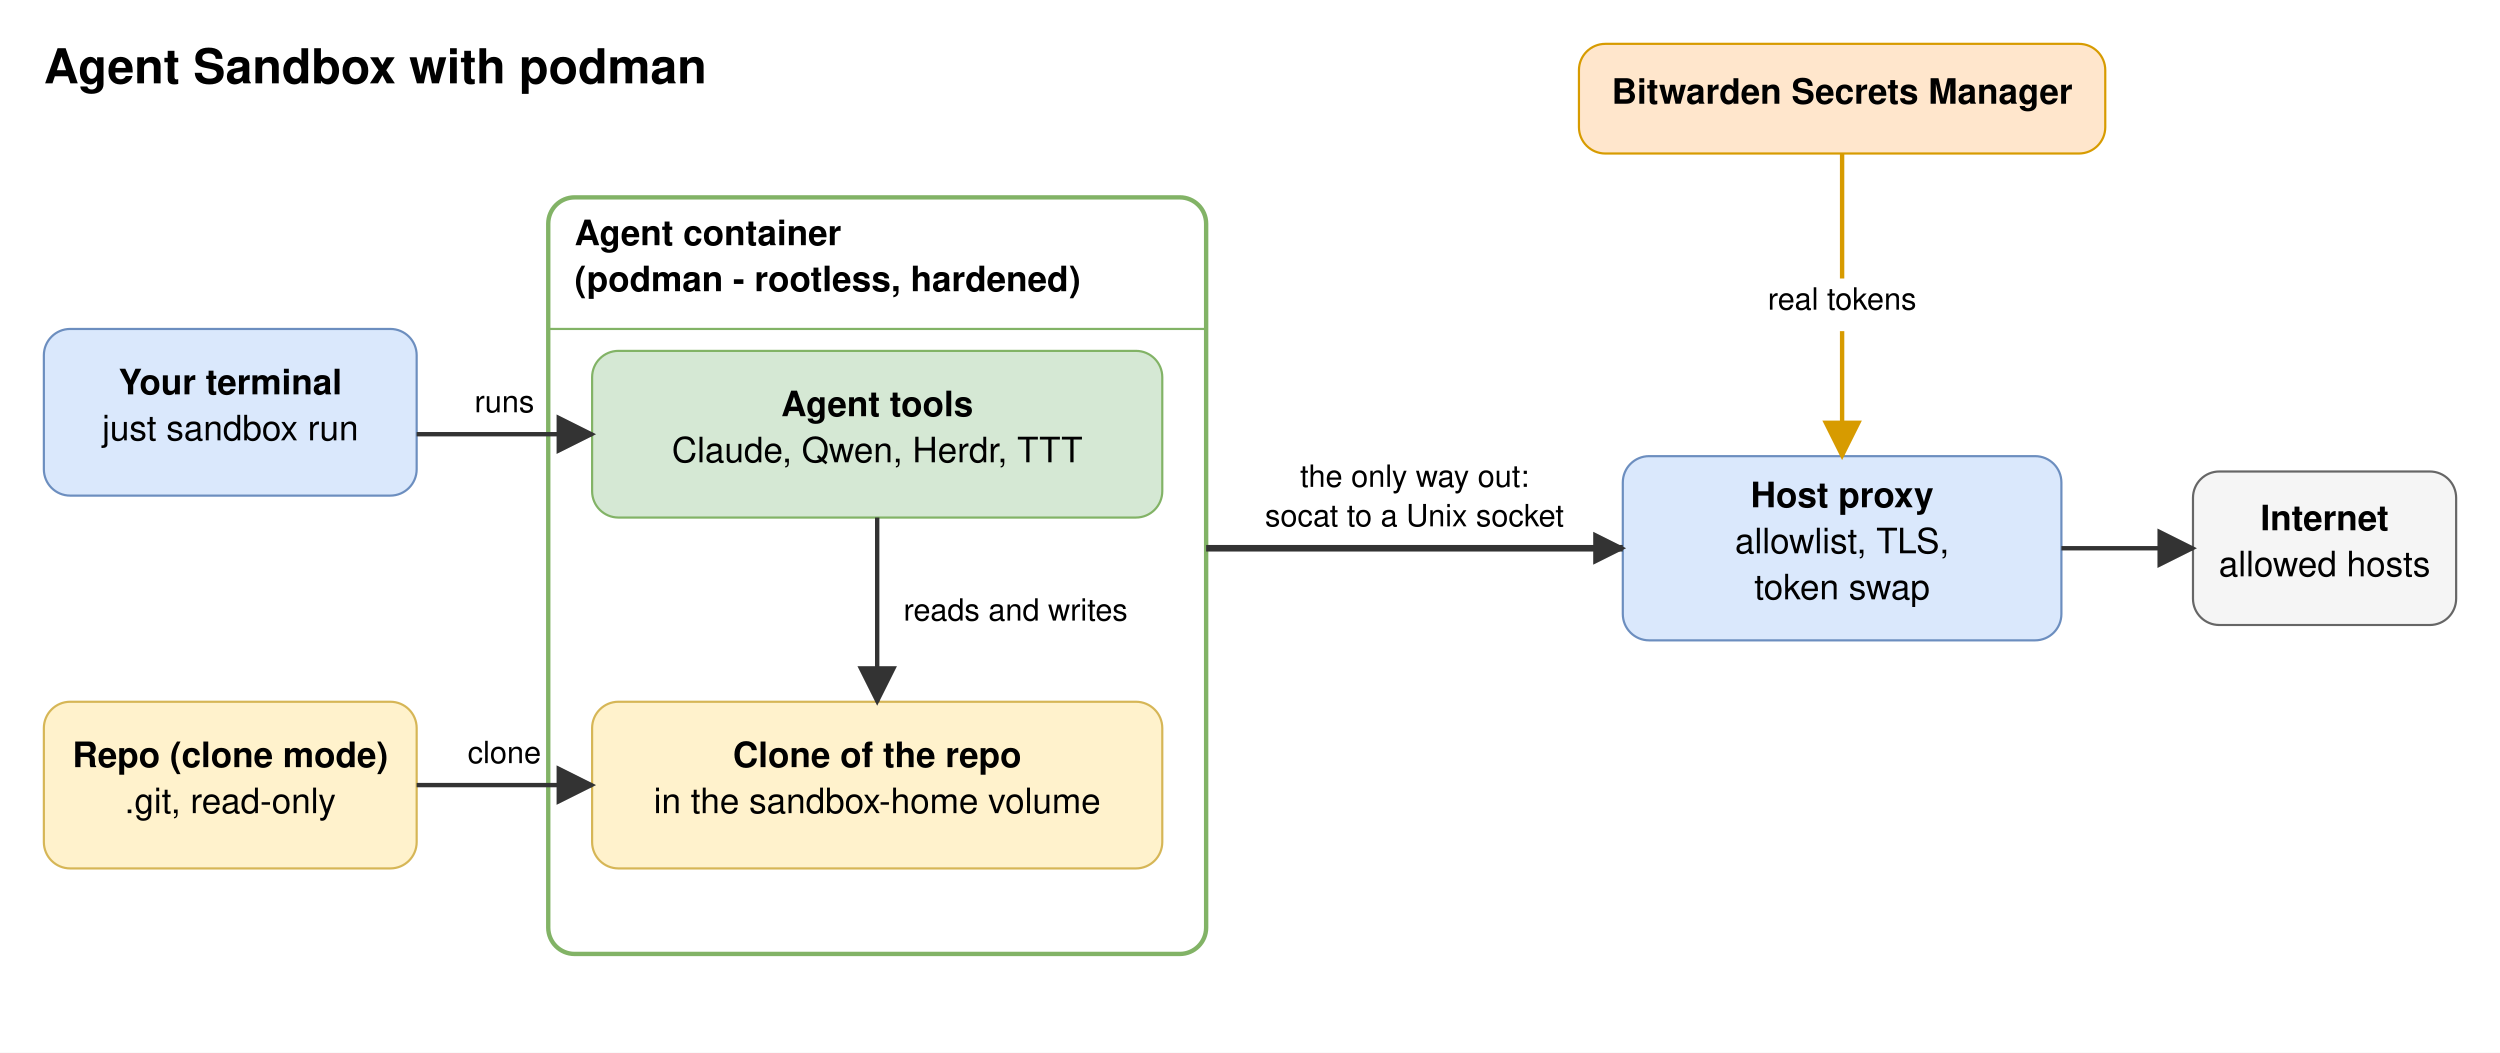
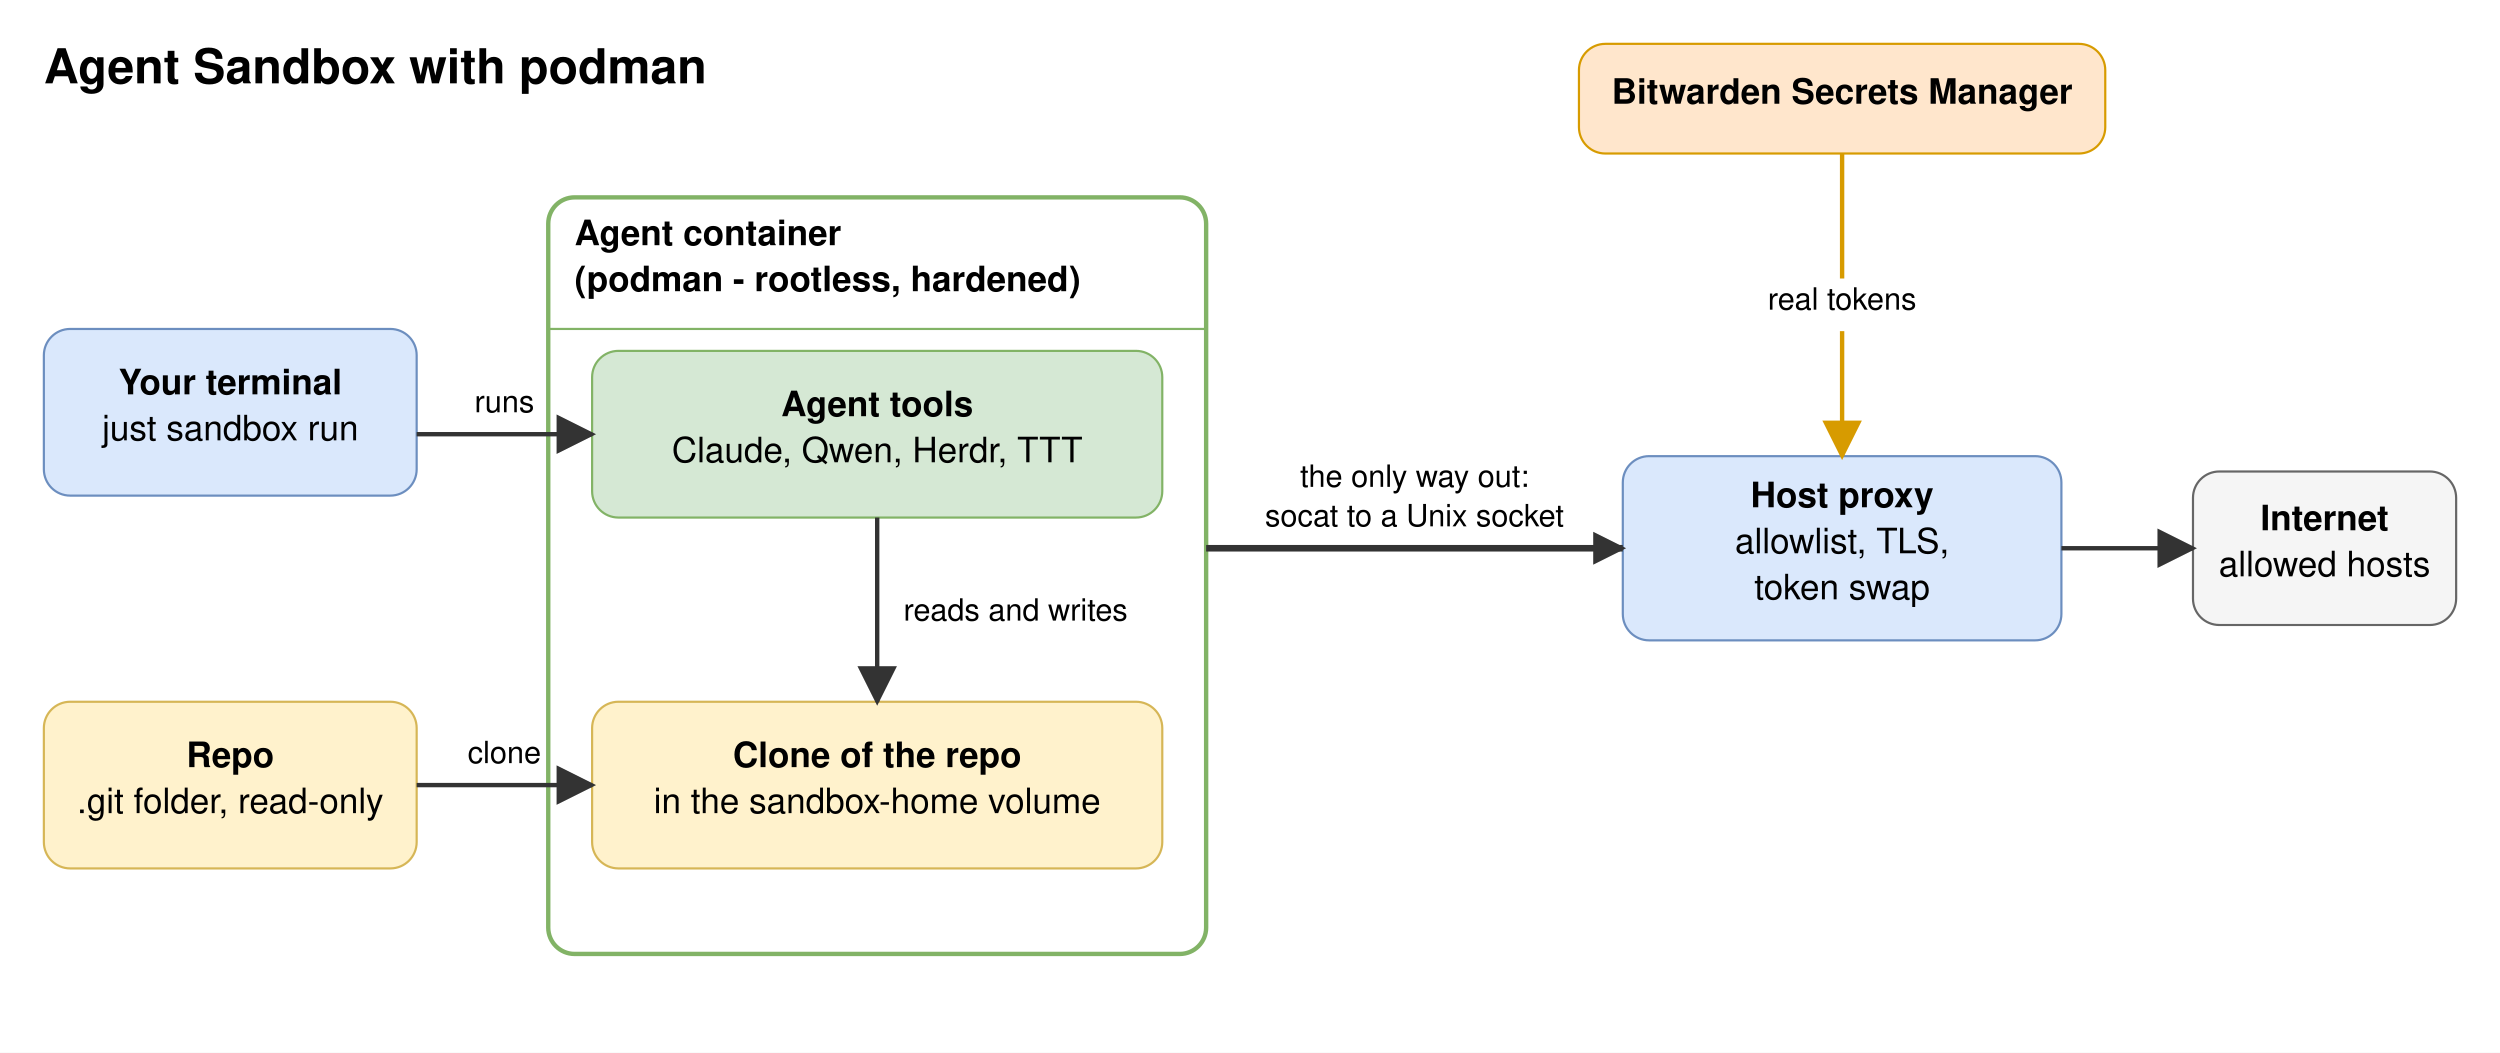
<svg xmlns="http://www.w3.org/2000/svg" version="1.1" width="1140" height="480" viewBox="0 0 1140 480" font-family="Helvetica, Arial, sans-serif">
  <defs>
    <marker id="a" viewBox="0 0 10 10" refX="9" refY="5" markerWidth="9" markerHeight="9" orient="auto">
      <path d="M0,0 L10,5 L0,10 z" fill="#333333" />
    </marker>
    <marker id="b" viewBox="0 0 10 10" refX="9" refY="5" markerWidth="5" markerHeight="5" orient="auto">
      <path d="M0,0 L10,5 L0,10 z" fill="#333333" />
    </marker>
    <marker id="o" viewBox="0 0 10 10" refX="9" refY="5" markerWidth="9" markerHeight="9" orient="auto">
      <path d="M0,0 L10,5 L0,10 z" fill="#d79b00" />
    </marker>
  </defs>
  <rect x="0" y="0" width="1140" height="480" fill="#ffffff" />
  <text x="20" y="38" font-size="22" font-weight="bold" fill="#000000">Agent Sandbox with podman</text>
  <rect x="720" y="20" width="240" height="50" rx="12" fill="#ffe6cc" stroke="#d79b00" stroke-width="1" />
  <g font-size="16" text-anchor="middle" fill="#000000" font-weight="bold">
    <text x="840.0" y="47.3">Bitwarden Secrets Manager</text>
  </g>
  <rect x="20" y="150" width="170" height="76" rx="12" fill="#dae8fc" stroke="#6c8ebf" stroke-width="1" />
  <g font-size="16" text-anchor="middle" fill="#000000">
    <text x="105.0" y="179.8" font-weight="bold">Your terminal</text>
    <text x="105.0" y="200.8">just sandbox run</text>
  </g>
  <rect x="20" y="320" width="170" height="76" rx="12" fill="#fff2cc" stroke="#d6b656" stroke-width="1" />
  <g font-size="16" text-anchor="middle" fill="#000000">
-     <text x="105.0" y="349.8" font-weight="bold">Repo (clone mode)</text>
-     <text x="105.0" y="370.8">.git, read-only</text>
+     <text x="105.0" y="349.8" font-weight="bold">Repo</text>
+     <text x="105.0" y="370.8">.git folder, read-only</text>
  </g>
  <rect x="250" y="90" width="300" height="345" rx="12" fill="#ffffff" stroke="#82b366" stroke-width="2" />
  <line x1="250" y1="150" x2="550" y2="150" stroke="#82b366" stroke-width="1" />
  <g font-size="16" text-anchor="start" fill="#000000" font-weight="bold">
    <text x="262" y="111.8">Agent container</text>
    <text x="262" y="132.8">(podman - rootless, hardened)</text>
  </g>
  <rect x="270" y="160" width="260" height="76" rx="12" fill="#d5e8d4" stroke="#82b366" stroke-width="1" />
  <g font-size="16" text-anchor="middle" fill="#000000">
    <text x="400.0" y="189.8" font-weight="bold">Agent tools</text>
    <text x="400.0" y="210.8">Claude, Qwen, Herdr, TTT</text>
  </g>
  <rect x="270" y="320" width="260" height="76" rx="12" fill="#fff2cc" stroke="#d6b656" stroke-width="1" />
  <g font-size="16" text-anchor="middle" fill="#000000">
    <text x="400.0" y="349.8" font-weight="bold">Clone of the repo</text>
    <text x="400.0" y="370.8">in the sandbox-home volume</text>
  </g>
  <rect x="740" y="208" width="200" height="84" rx="12" fill="#dae8fc" stroke="#6c8ebf" stroke-width="1" />
  <g font-size="16" text-anchor="middle" fill="#000000">
    <text x="840.0" y="231.3" font-weight="bold">Host proxy</text>
    <text x="840.0" y="252.3">allowlist, TLS,</text>
    <text x="840.0" y="273.3">token swap</text>
  </g>
  <rect x="1000" y="215" width="120" height="70" rx="12" fill="#f5f5f5" stroke="#666666" stroke-width="1" />
  <g font-size="16" text-anchor="middle" fill="#000000">
    <text x="1060.0" y="241.8" font-weight="bold">Internet</text>
    <text x="1060.0" y="262.8">allowed hosts</text>
  </g>
  <path d="M190,198 L270,198" fill="none" stroke="#333333" stroke-width="2" marker-end="url(#a)" />
  <path d="M190,358 L270,358" fill="none" stroke="#333333" stroke-width="2" marker-end="url(#a)" />
  <path d="M550,250 L740,250" fill="none" stroke="#333333" stroke-width="3" marker-end="url(#b)" />
  <path d="M940,250 L1000,250" fill="none" stroke="#333333" stroke-width="2" marker-end="url(#a)" />
  <path d="M400,236 L400,320" fill="none" stroke="#333333" stroke-width="2" marker-end="url(#a)" />
  <path d="M840,70 L840,208" fill="none" stroke="#d79b00" stroke-width="2" marker-end="url(#o)" />
  <text x="230.0" y="188.0" font-size="14" text-anchor="middle" fill="#000000">runs</text>
  <text x="230.0" y="348.0" font-size="14" text-anchor="middle" fill="#000000">clone</text>
  <text x="645.0" y="222.0" font-size="14" text-anchor="middle" fill="#000000">the only way out:</text>
  <text x="645.0" y="240.0" font-size="14" text-anchor="middle" fill="#000000">socat to a Unix socket</text>
  <text x="412.0" y="283.0" font-size="14" text-anchor="start" fill="#000000">reads and writes</text>
  <rect x="791.2" y="127.0" width="97.6" height="24" fill="#ffffff" />
  <g font-size="14" text-anchor="middle" fill="#000000">
    <text x="840.0" y="141.2">real tokens</text>
  </g>
</svg>
